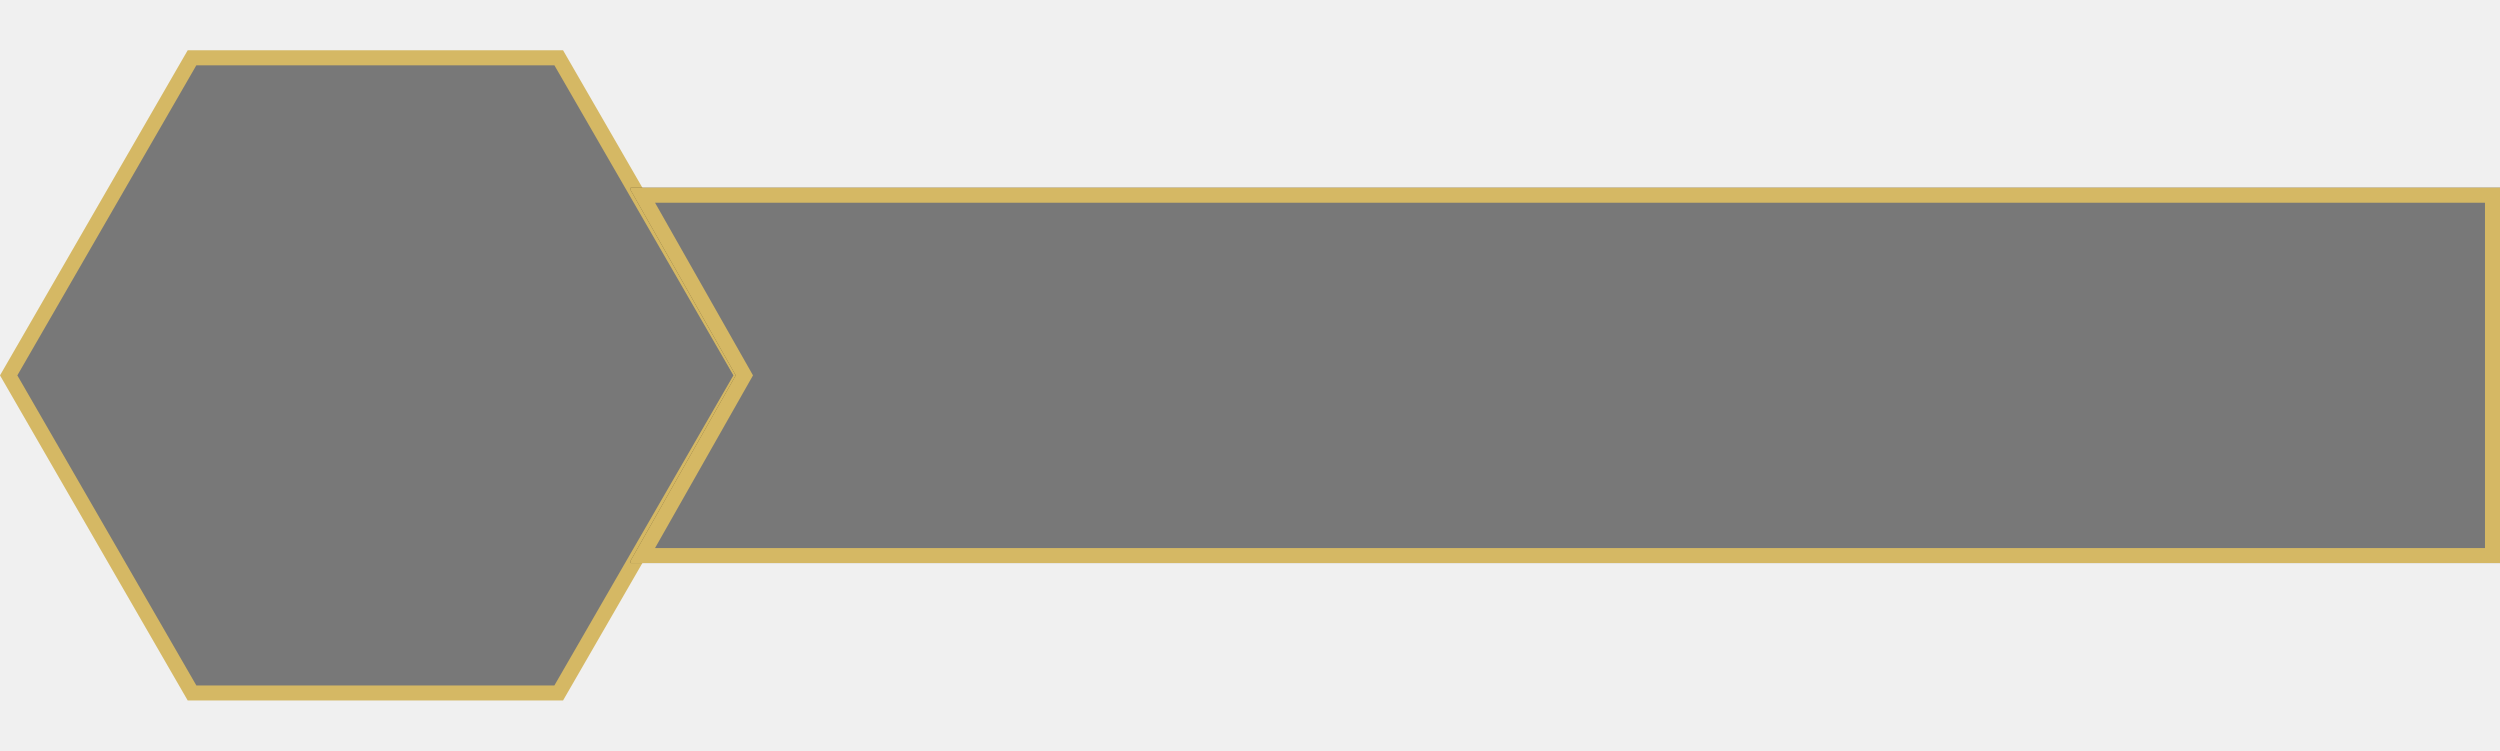
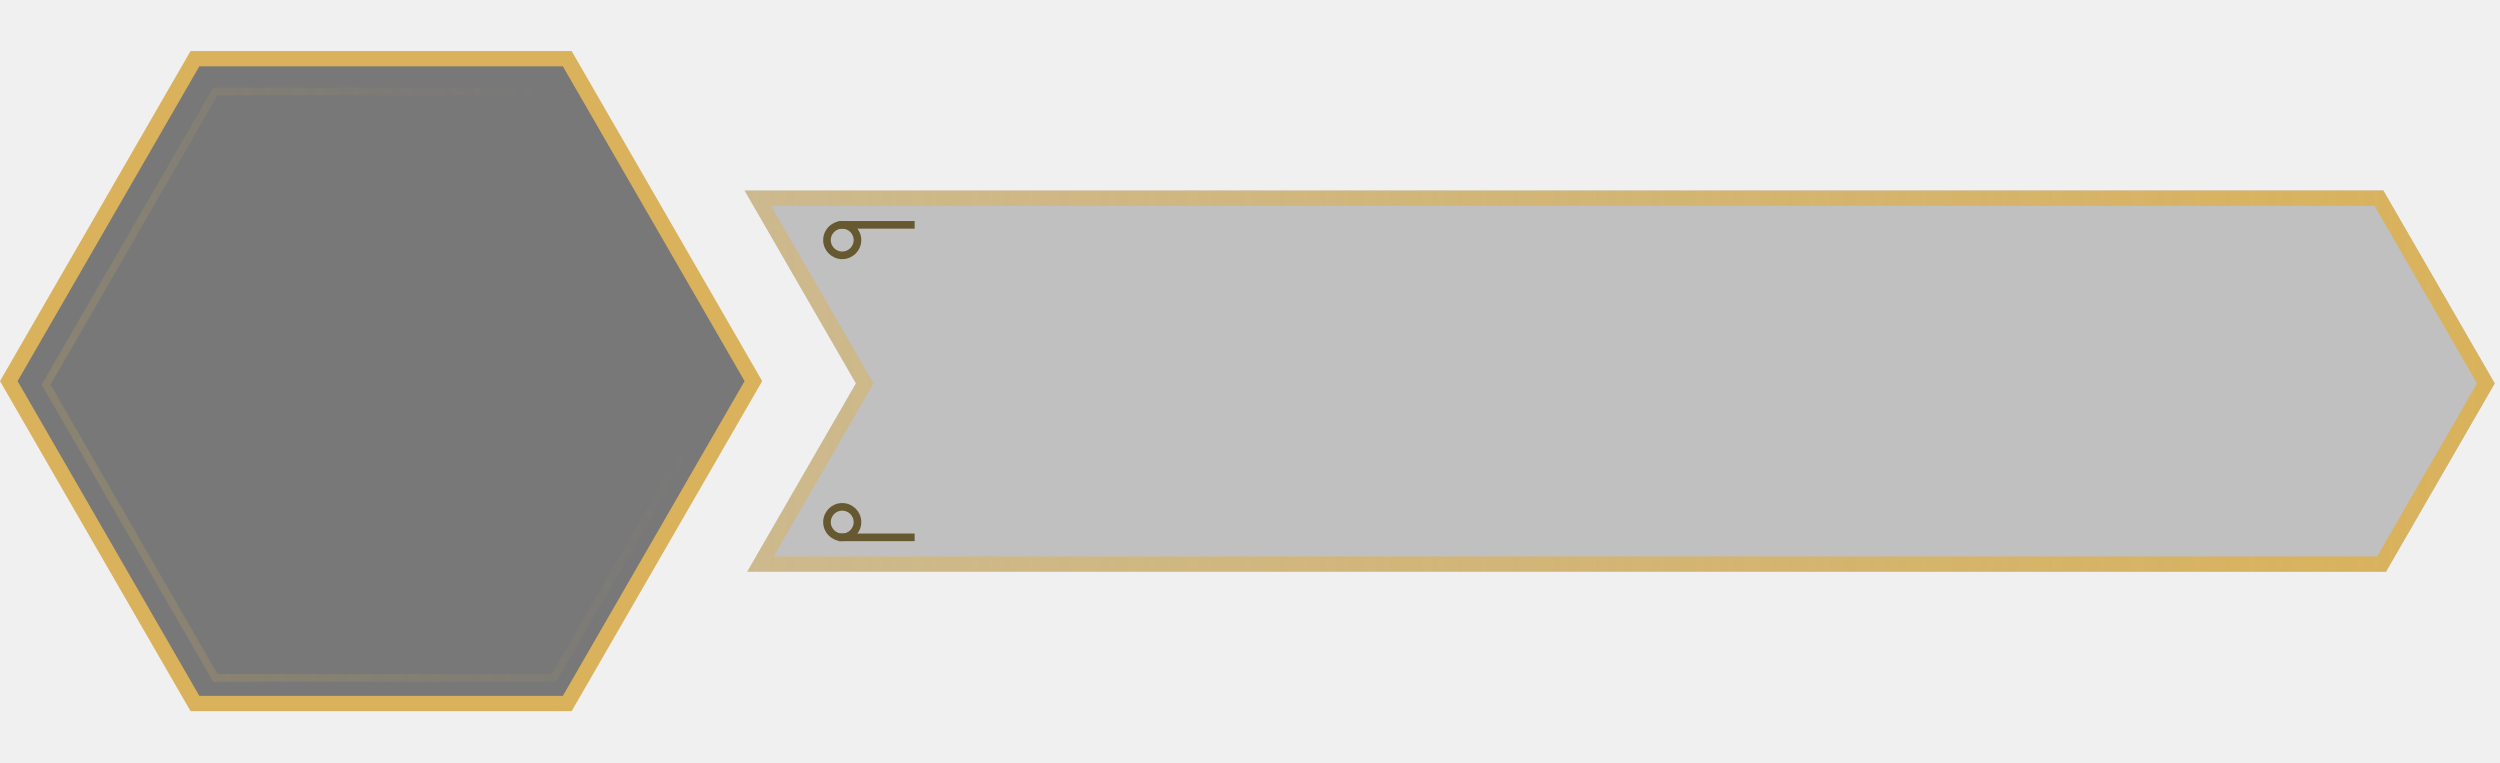
- <svg xmlns="http://www.w3.org/2000/svg" width="333" height="100" viewBox="0 0 333 100" fill="none">
-   <g clip-path="url(#clip0_41_6)">
-     <path d="M74.423 7.698L98.845 49.999L74.422 92.301L25.577 92.3L1.155 50L25.577 7.698L74.423 7.698Z" fill="black" fill-opacity="0.5" stroke="#D5B864" stroke-width="2" />
-     <mask id="path-2-inside-1_41_6" fill="white">
-       <path d="M333 75H84V74.673L98 50L84 25.326V25H333V75Z" />
+ <svg xmlns="http://www.w3.org/2000/svg" width="328" height="100" viewBox="0 0 328 100" fill="none">
+   <g clip-path="url(#clip0_122_904)">
+     <path d="M74.423 7.699L98.845 50L74.422 92.301L25.577 92.301L1.155 50L25.577 7.699L74.423 7.699Z" fill="black" fill-opacity="0.5" stroke="#D9B25B" stroke-width="2" />
+     <path d="M72.682 12L94.893 50.471L72.683 88.942L28.26 88.942L6.049 50.47L28.259 11.999L72.682 12Z" stroke="url(#paint0_linear_122_904)" />
+     <mask id="path-3-inside-1_122_904" fill="white">
+       <path d="M312.693 25L327.301 50.301L313.041 75H98.041L112.301 50.301L97.693 25H312.693Z" />
    </mask>
-     <path d="M333 75H84V74.673L98 50L84 25.326V25H333V75Z" fill="black" fill-opacity="0.5" />
-     <path d="M333 75V77H335V75H333ZM84 75H82V77H84V75ZM84 74.673L82.26 73.686L82 74.145V74.673H84ZM98 50L99.74 50.987L100.3 50L99.74 49.013L98 50ZM84 25.326H82V25.854L82.26 26.313L84 25.326ZM84 25V23H82V25H84ZM333 25H335V23H333V25ZM333 75V73H84V75V77H333V75ZM84 75H86V74.673H84H82V75H84ZM84 74.673L85.74 75.66L99.74 50.987L98 50L96.26 49.013L82.26 73.686L84 74.673ZM98 50L99.74 49.013L85.74 24.339L84 25.326L82.26 26.313L96.26 50.987L98 50ZM84 25.326H86V25H84H82V25.326H84ZM84 25V27H333V25V23H84V25ZM333 25H331V75H333H335V25H333Z" fill="#D5B864" mask="url(#path-2-inside-1_41_6)" />
+     <path d="M312.693 25L327.301 50.301L313.041 75H98.041L112.301 50.301L97.693 25H312.693Z" fill="black" fill-opacity="0.2" />
+     <path d="M312.693 25L314.425 24L313.848 23H312.693V25ZM327.301 50.301L329.033 51.301L329.61 50.301L329.033 49.301L327.301 50.301ZM313.041 75V77H314.196L314.773 76L313.041 75ZM98.041 75L96.309 74L94.577 77H98.041V75ZM112.301 50.301L114.033 51.301L114.61 50.301L114.033 49.301L112.301 50.301ZM97.693 25V23H94.229L95.961 26L97.693 25ZM312.693 25L310.961 26L325.569 51.301L327.301 50.301L329.033 49.301L314.425 24L312.693 25ZM327.301 50.301L325.569 49.301L311.309 74L313.041 75L314.773 76L329.033 51.301L327.301 50.301ZM313.041 75V73H98.041V75V77H313.041V75ZM98.041 75L99.773 76L114.033 51.301L112.301 50.301L110.569 49.301L96.309 74L98.041 75ZM112.301 50.301L114.033 49.301L99.425 24L97.693 25L95.961 26L110.569 51.301L112.301 50.301ZM97.693 25V27H312.693V25V23H97.693V25Z" fill="url(#paint1_linear_122_904)" mask="url(#path-3-inside-1_122_904)" />
+     <line x1="110" y1="29.5" x2="120" y2="29.5" stroke="#665931" />
+     <circle cx="110.5" cy="31.5" r="2" stroke="#665931" />
+     <line y1="-0.5" x2="10" y2="-0.5" transform="matrix(1 0 0 -1 110 70)" stroke="#665931" />
+     <circle cx="2.5" cy="2.5" r="2" transform="matrix(1 0 0 -1 108 71)" stroke="#665931" />
  </g>
  <defs>
-     <clipPath id="clip0_41_6">
-       <rect width="333" height="100" fill="white" />
+     <linearGradient id="paint0_linear_122_904" x1="16.5" y1="78.5" x2="86.5" y2="50" gradientUnits="userSpaceOnUse">
+       <stop stop-color="#D9B25B" stop-opacity="0.2" />
+       <stop offset="1" stop-color="#D9B25B" stop-opacity="0" />
+     </linearGradient>
+     <linearGradient id="paint1_linear_122_904" x1="97.693" y1="50" x2="327.301" y2="50" gradientUnits="userSpaceOnUse">
+       <stop stop-color="#D9B25B" stop-opacity="0.5" />
+       <stop offset="1" stop-color="#D9B25B" />
+     </linearGradient>
+     <clipPath id="clip0_122_904">
+       <rect width="328" height="100" fill="white" />
    </clipPath>
  </defs>
</svg>
